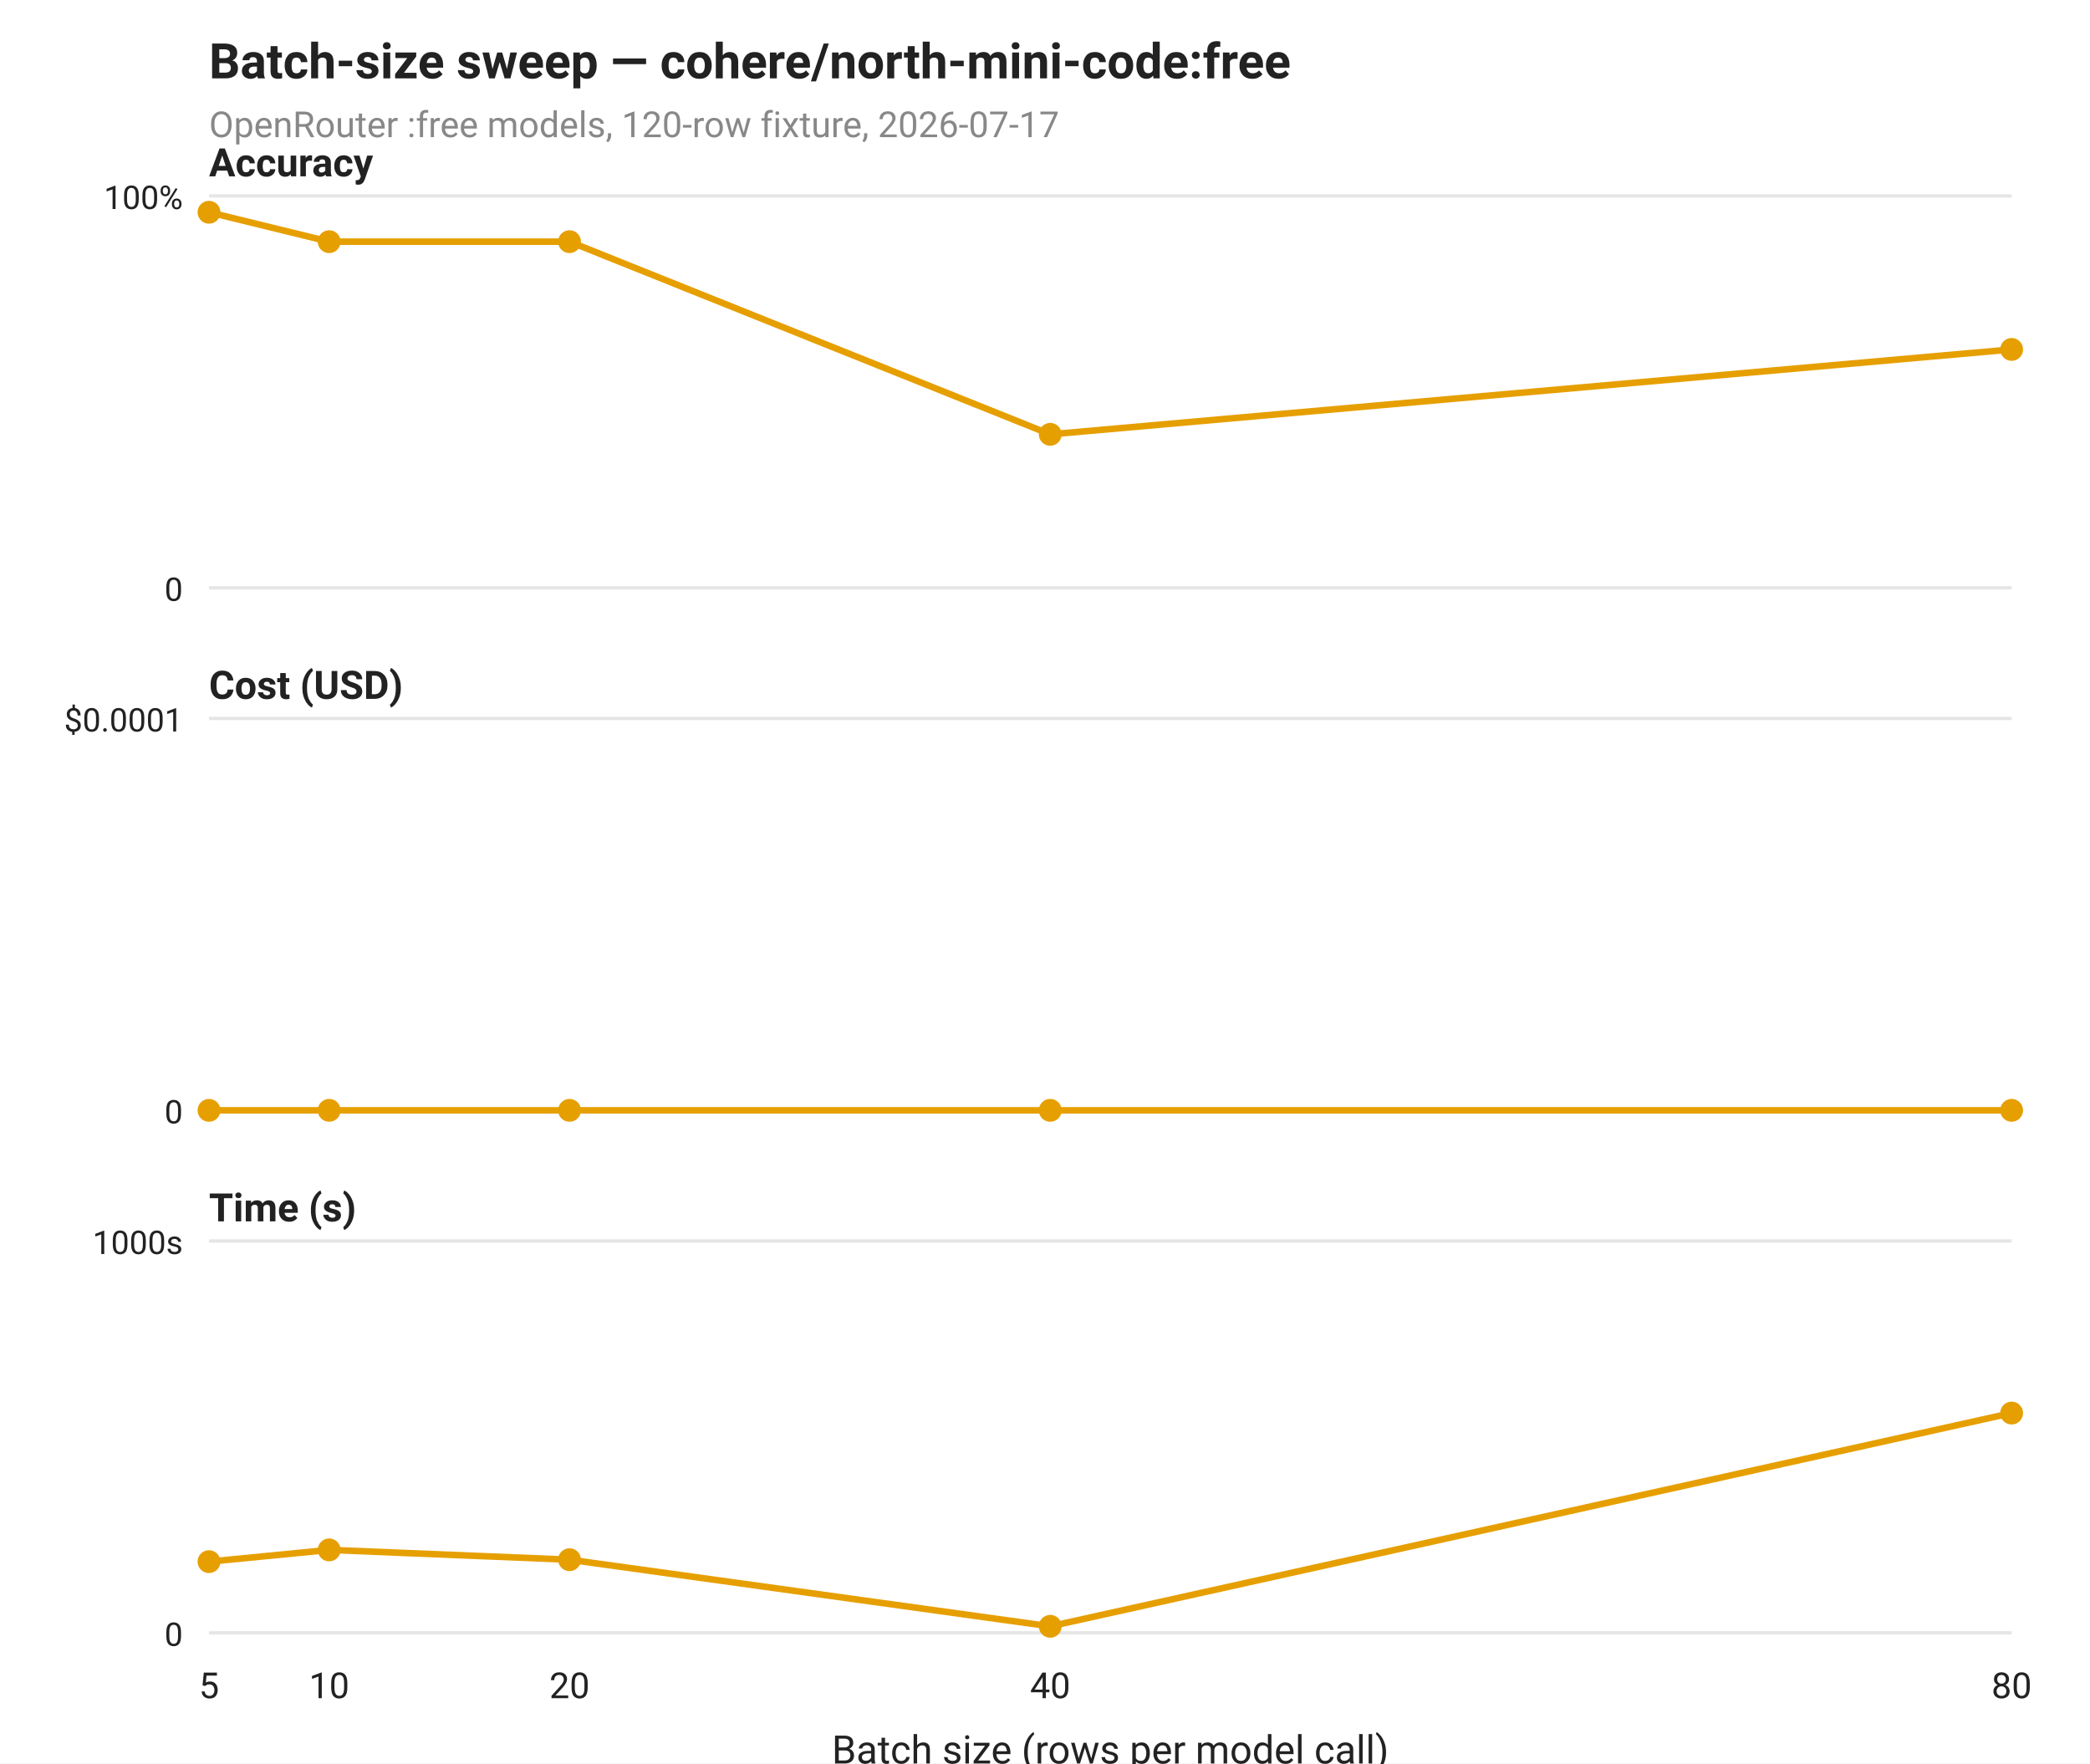
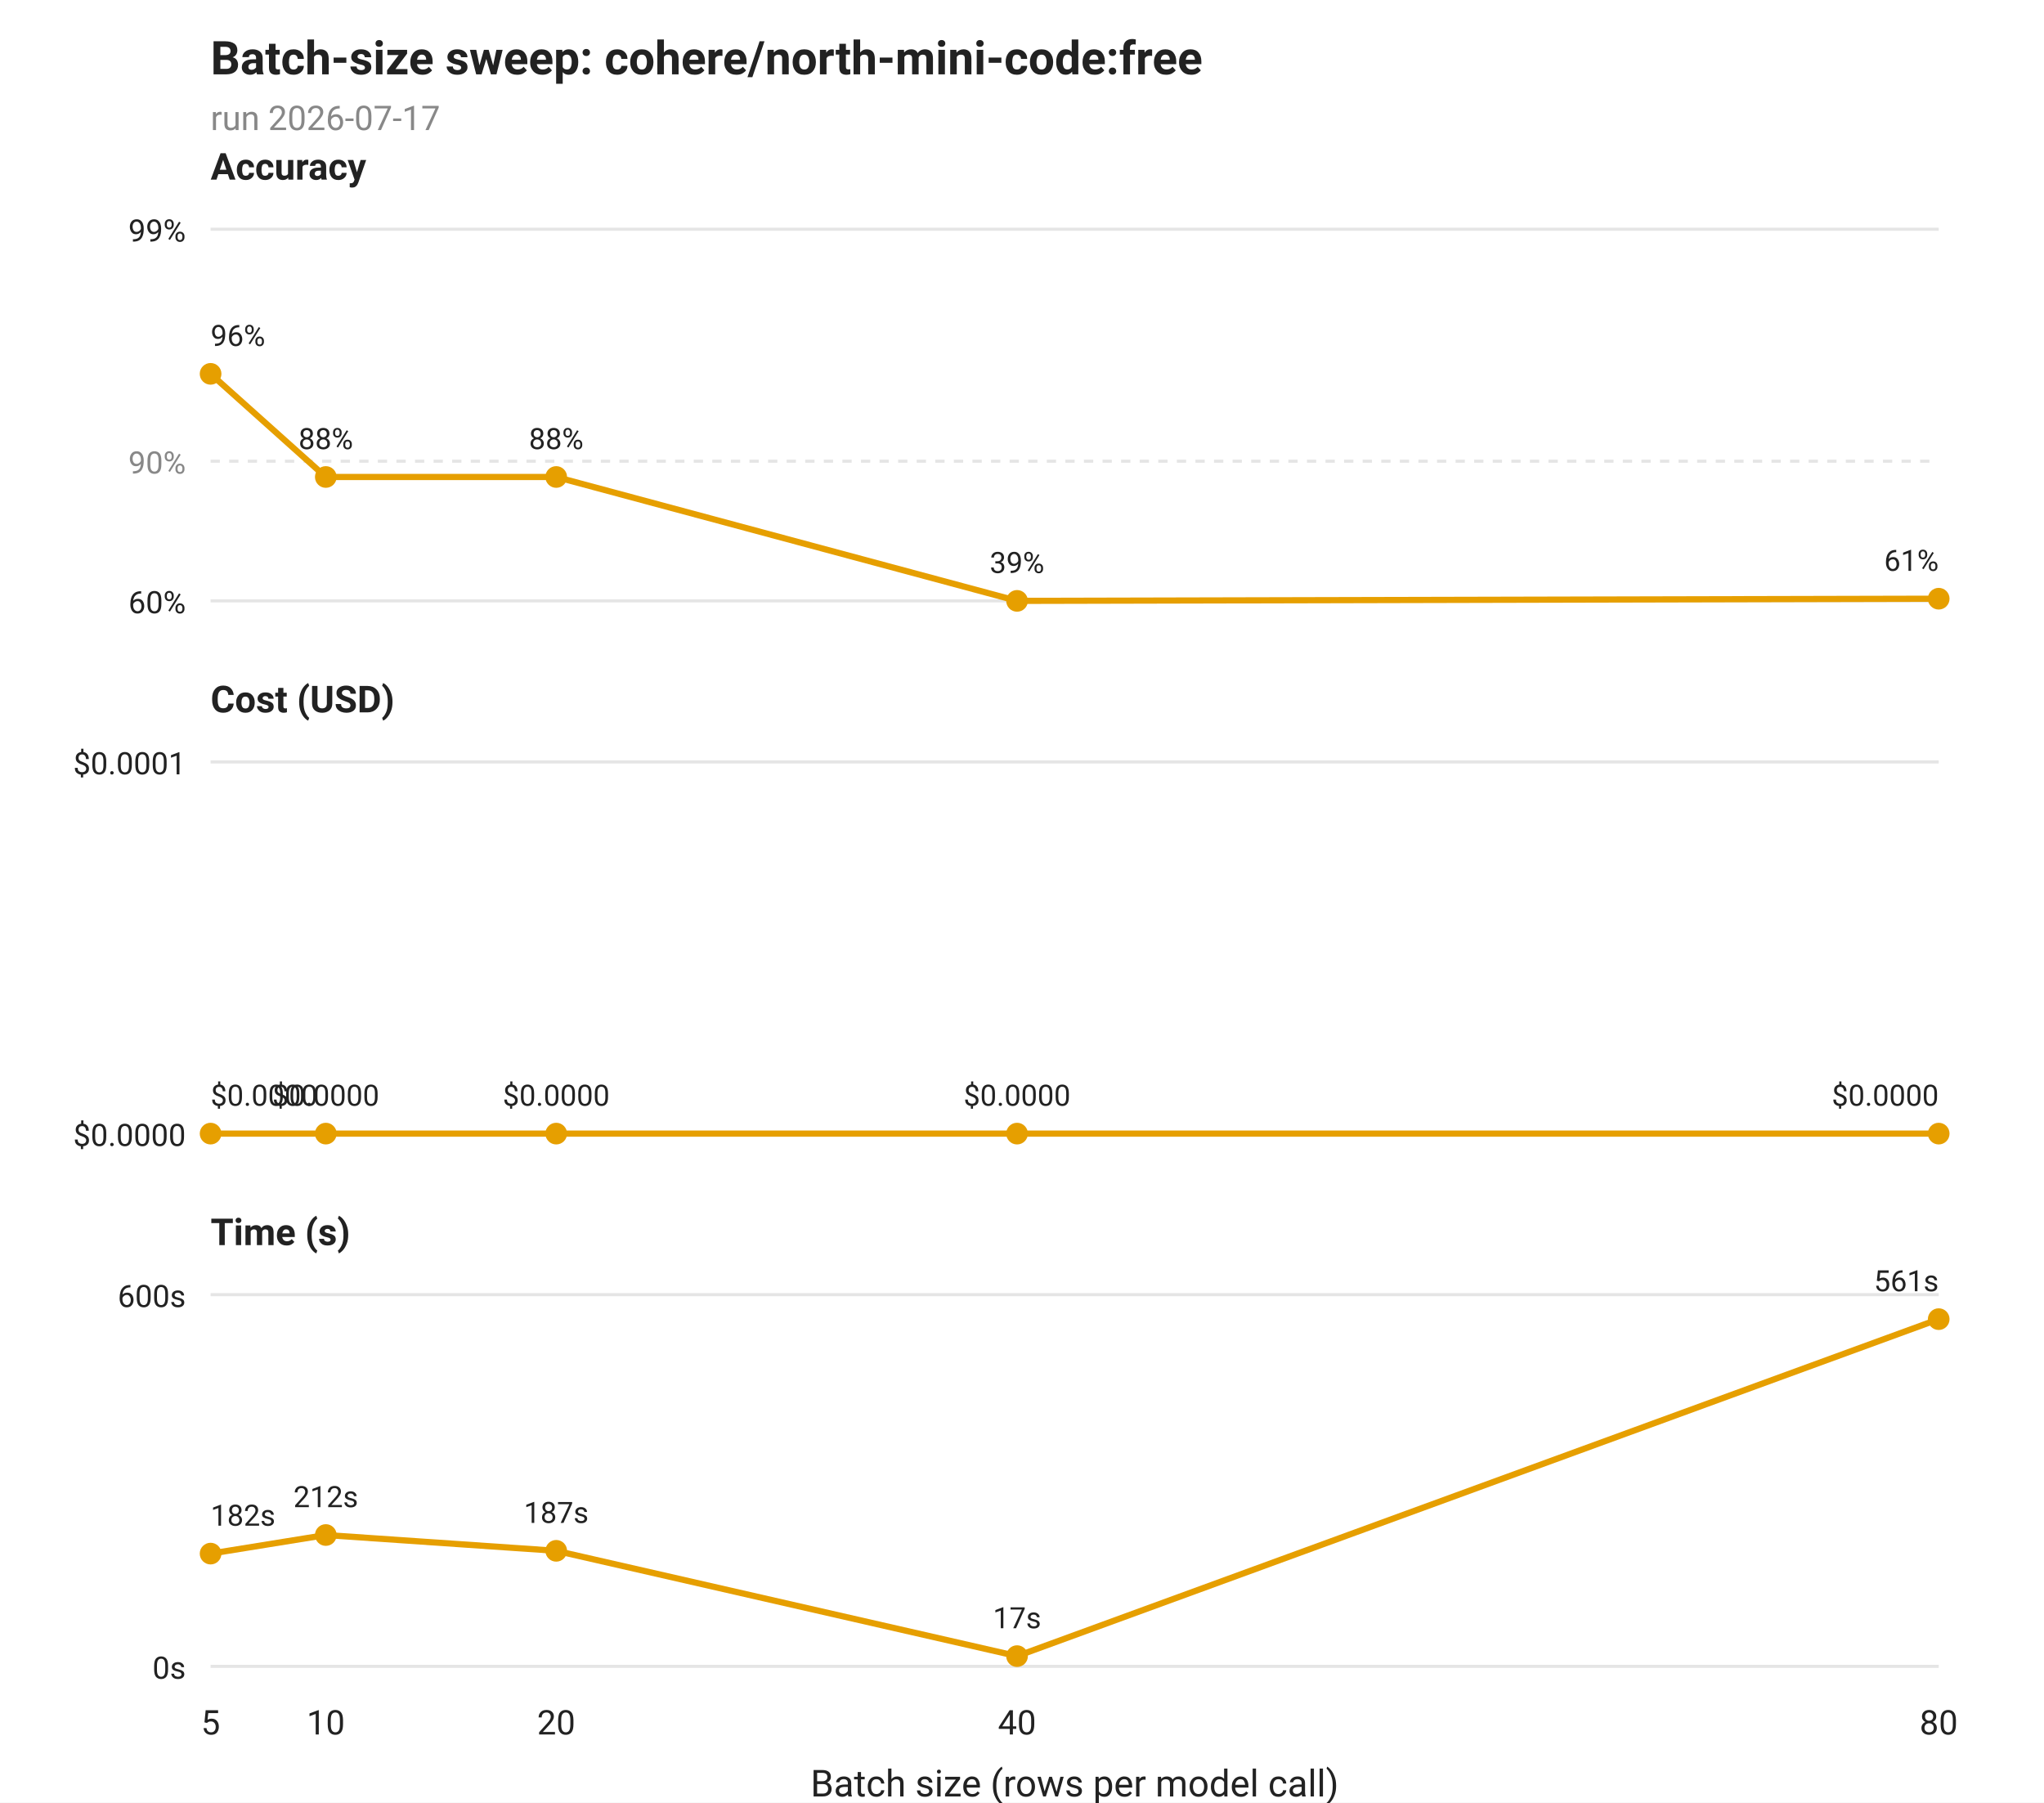
- <svg xmlns="http://www.w3.org/2000/svg" width="640" height="540" viewBox="0 0 640 540" font-family="system-ui, -apple-system, Segoe UI, Roboto, sans-serif">
-   <rect width="640" height="540" fill="#ffffff" />
-   <text x="64" y="24" font-size="15" font-weight="600" fill="#222222">Batch-size sweep — cohere/north-mini-code:free</text>
-   <text x="64" y="42" font-size="11" fill="#888888">OpenRouter :free models, 120-row fixture, 2026-07-17</text>
-   <text x="64" y="54" font-size="12" font-weight="600" fill="#222222">Accuracy</text>
-   <line x1="64" y1="60" x2="616" y2="60" stroke="#e5e5e5" />
-   <line x1="64" y1="180" x2="616" y2="180" stroke="#e5e5e5" />
-   <text x="56" y="64" font-size="10" text-anchor="end" fill="#222222">100%</text>
-   <text x="56" y="184" font-size="10" text-anchor="end" fill="#222222">0</text>
-   <polyline points="64.0,65.0 100.8,74.0 174.4,74.0 321.6,133.0 616.0,107.0" fill="none" stroke="#E69F00" stroke-width="2" />
-   <circle cx="64.0" cy="65.0" r="3.5" fill="#E69F00" />
-   <circle cx="100.8" cy="74.0" r="3.5" fill="#E69F00" />
-   <circle cx="174.4" cy="74.0" r="3.5" fill="#E69F00" />
-   <circle cx="321.6" cy="133.0" r="3.5" fill="#E69F00" />
-   <circle cx="616.0" cy="107.0" r="3.5" fill="#E69F00" />
-   <text x="64" y="214" font-size="12" font-weight="600" fill="#222222">Cost (USD)</text>
-   <line x1="64" y1="220" x2="616" y2="220" stroke="#e5e5e5" />
-   <line x1="64" y1="340" x2="616" y2="340" stroke="#e5e5e5" />
-   <text x="56" y="224" font-size="10" text-anchor="end" fill="#222222">$0.0001</text>
-   <text x="56" y="344" font-size="10" text-anchor="end" fill="#222222">0</text>
-   <polyline points="64.0,340.0 100.8,340.0 174.4,340.0 321.6,340.0 616.0,340.0" fill="none" stroke="#E69F00" stroke-width="2" />
-   <circle cx="64.0" cy="340.0" r="3.5" fill="#E69F00" />
-   <circle cx="100.8" cy="340.0" r="3.5" fill="#E69F00" />
-   <circle cx="174.4" cy="340.0" r="3.5" fill="#E69F00" />
-   <circle cx="321.6" cy="340.0" r="3.5" fill="#E69F00" />
-   <circle cx="616.0" cy="340.0" r="3.5" fill="#E69F00" />
-   <text x="64" y="374" font-size="12" font-weight="600" fill="#222222">Time (s)</text>
-   <line x1="64" y1="380" x2="616" y2="380" stroke="#e5e5e5" />
-   <line x1="64" y1="500" x2="616" y2="500" stroke="#e5e5e5" />
-   <text x="56" y="384" font-size="10" text-anchor="end" fill="#222222">1000s</text>
-   <text x="56" y="504" font-size="10" text-anchor="end" fill="#222222">0</text>
-   <polyline points="64.0,478.2 100.8,474.6 174.4,477.6 321.6,498.0 616.0,432.7" fill="none" stroke="#E69F00" stroke-width="2" />
-   <circle cx="64.0" cy="478.2" r="3.5" fill="#E69F00" />
-   <circle cx="100.8" cy="474.6" r="3.5" fill="#E69F00" />
-   <circle cx="174.4" cy="477.6" r="3.5" fill="#E69F00" />
-   <circle cx="321.6" cy="498.0" r="3.5" fill="#E69F00" />
-   <circle cx="616.0" cy="432.7" r="3.5" fill="#E69F00" />
-   <text x="64.0" y="520" font-size="11" text-anchor="middle" fill="#222222">5</text>
-   <text x="100.8" y="520" font-size="11" text-anchor="middle" fill="#222222">10</text>
-   <text x="174.4" y="520" font-size="11" text-anchor="middle" fill="#222222">20</text>
-   <text x="321.6" y="520" font-size="11" text-anchor="middle" fill="#222222">40</text>
-   <text x="616.0" y="520" font-size="11" text-anchor="middle" fill="#222222">80</text>
-   <text x="340" y="540" font-size="12" text-anchor="middle" fill="#222222">Batch size (rows per model call)</text>
+ <svg xmlns="http://www.w3.org/2000/svg" width="660" height="582" viewBox="0 0 660 582" font-family="system-ui, -apple-system, Segoe UI, Roboto, sans-serif">
+   <rect width="660" height="582" fill="#ffffff" />
+   <text x="68" y="24" font-size="15" font-weight="600" fill="#222222">Batch-size sweep: cohere/north-mini-code:free</text>
+   <text x="68" y="42" font-size="11" fill="#888888">run 2026-07-17</text>
+   <text x="68" y="58" font-size="12" font-weight="600" fill="#222222">Accuracy</text>
+   <line x1="68" y1="74" x2="626" y2="74" stroke="#e5e5e5" />
+   <line x1="68" y1="194" x2="626" y2="194" stroke="#e5e5e5" />
+   <text x="60" y="78" font-size="10" text-anchor="end" fill="#222222">99%</text>
+   <text x="60" y="198" font-size="10" text-anchor="end" fill="#222222">60%</text>
+   <line x1="68" y1="148.9" x2="626" y2="148.9" stroke="#e5e5e5" stroke-dasharray="3 3" />
+   <text x="60" y="152.9" font-size="10" text-anchor="end" fill="#888888">90%</text>
+   <polyline points="68.0,120.7 105.2,154.0 179.6,154.0 328.4,194.0 626.0,193.3" fill="none" stroke="#E69F00" stroke-width="2" />
+   <circle cx="68.0" cy="120.7" r="3.5" fill="#E69F00" />
+   <text x="68.0" y="111.7" font-size="9.5" text-anchor="start" fill="#222222">96%</text>
+   <circle cx="105.2" cy="154.0" r="3.5" fill="#E69F00" />
+   <text x="105.2" y="145.0" font-size="9.5" text-anchor="middle" fill="#222222">88%</text>
+   <circle cx="179.6" cy="154.0" r="3.5" fill="#E69F00" />
+   <text x="179.6" y="145.0" font-size="9.5" text-anchor="middle" fill="#222222">88%</text>
+   <circle cx="328.4" cy="194.0" r="3.5" fill="#E69F00" />
+   <text x="328.4" y="185.0" font-size="9.5" text-anchor="middle" fill="#222222">39%</text>
+   <circle cx="626.0" cy="193.3" r="3.5" fill="#E69F00" />
+   <text x="626.0" y="184.3" font-size="9.5" text-anchor="end" fill="#222222">61%</text>
+   <text x="68" y="230" font-size="12" font-weight="600" fill="#222222">Cost (USD)</text>
+   <line x1="68" y1="246" x2="626" y2="246" stroke="#e5e5e5" />
+   <line x1="68" y1="366" x2="626" y2="366" stroke="#e5e5e5" />
+   <text x="60" y="250" font-size="10" text-anchor="end" fill="#222222">$0.0001</text>
+   <text x="60" y="370" font-size="10" text-anchor="end" fill="#222222">$0.0000</text>
+   <polyline points="68.0,366.0 105.2,366.0 179.6,366.0 328.4,366.0 626.0,366.0" fill="none" stroke="#E69F00" stroke-width="2" />
+   <circle cx="68.0" cy="366.0" r="3.5" fill="#E69F00" />
+   <text x="68.0" y="357.0" font-size="9.5" text-anchor="start" fill="#222222">$0.0000</text>
+   <circle cx="105.2" cy="366.0" r="3.5" fill="#E69F00" />
+   <text x="105.2" y="357.0" font-size="9.5" text-anchor="middle" fill="#222222">$0.0000</text>
+   <circle cx="179.6" cy="366.0" r="3.5" fill="#E69F00" />
+   <text x="179.6" y="357.0" font-size="9.5" text-anchor="middle" fill="#222222">$0.0000</text>
+   <circle cx="328.4" cy="366.0" r="3.5" fill="#E69F00" />
+   <text x="328.4" y="357.0" font-size="9.5" text-anchor="middle" fill="#222222">$0.0000</text>
+   <circle cx="626.0" cy="366.0" r="3.5" fill="#E69F00" />
+   <text x="626.0" y="357.0" font-size="9.5" text-anchor="end" fill="#222222">$0.0000</text>
+   <text x="68" y="402" font-size="12" font-weight="600" fill="#222222">Time (s)</text>
+   <line x1="68" y1="418" x2="626" y2="418" stroke="#e5e5e5" />
+   <line x1="68" y1="538" x2="626" y2="538" stroke="#e5e5e5" />
+   <text x="60" y="422" font-size="10" text-anchor="end" fill="#222222">600s</text>
+   <text x="60" y="542" font-size="10" text-anchor="end" fill="#222222">0s</text>
+   <polyline points="68.0,501.6 105.2,495.6 179.6,500.7 328.4,534.7 626.0,425.9" fill="none" stroke="#E69F00" stroke-width="2" />
+   <circle cx="68.0" cy="501.6" r="3.5" fill="#E69F00" />
+   <text x="68.0" y="492.6" font-size="9.5" text-anchor="start" fill="#222222">182s</text>
+   <circle cx="105.2" cy="495.6" r="3.5" fill="#E69F00" />
+   <text x="105.2" y="486.6" font-size="9.5" text-anchor="middle" fill="#222222">212s</text>
+   <circle cx="179.6" cy="500.7" r="3.5" fill="#E69F00" />
+   <text x="179.6" y="491.7" font-size="9.5" text-anchor="middle" fill="#222222">187s</text>
+   <circle cx="328.4" cy="534.7" r="3.5" fill="#E69F00" />
+   <text x="328.4" y="525.7" font-size="9.5" text-anchor="middle" fill="#222222">17s</text>
+   <circle cx="626.0" cy="425.9" r="3.5" fill="#E69F00" />
+   <text x="626.0" y="416.9" font-size="9.5" text-anchor="end" fill="#222222">561s</text>
+   <text x="68.0" y="560" font-size="11" text-anchor="middle" fill="#222222">5</text>
+   <text x="105.2" y="560" font-size="11" text-anchor="middle" fill="#222222">10</text>
+   <text x="179.6" y="560" font-size="11" text-anchor="middle" fill="#222222">20</text>
+   <text x="328.4" y="560" font-size="11" text-anchor="middle" fill="#222222">40</text>
+   <text x="626.0" y="560" font-size="11" text-anchor="middle" fill="#222222">80</text>
+   <text x="347" y="580" font-size="12" text-anchor="middle" fill="#222222">Batch size (rows per model call)</text>
</svg>
